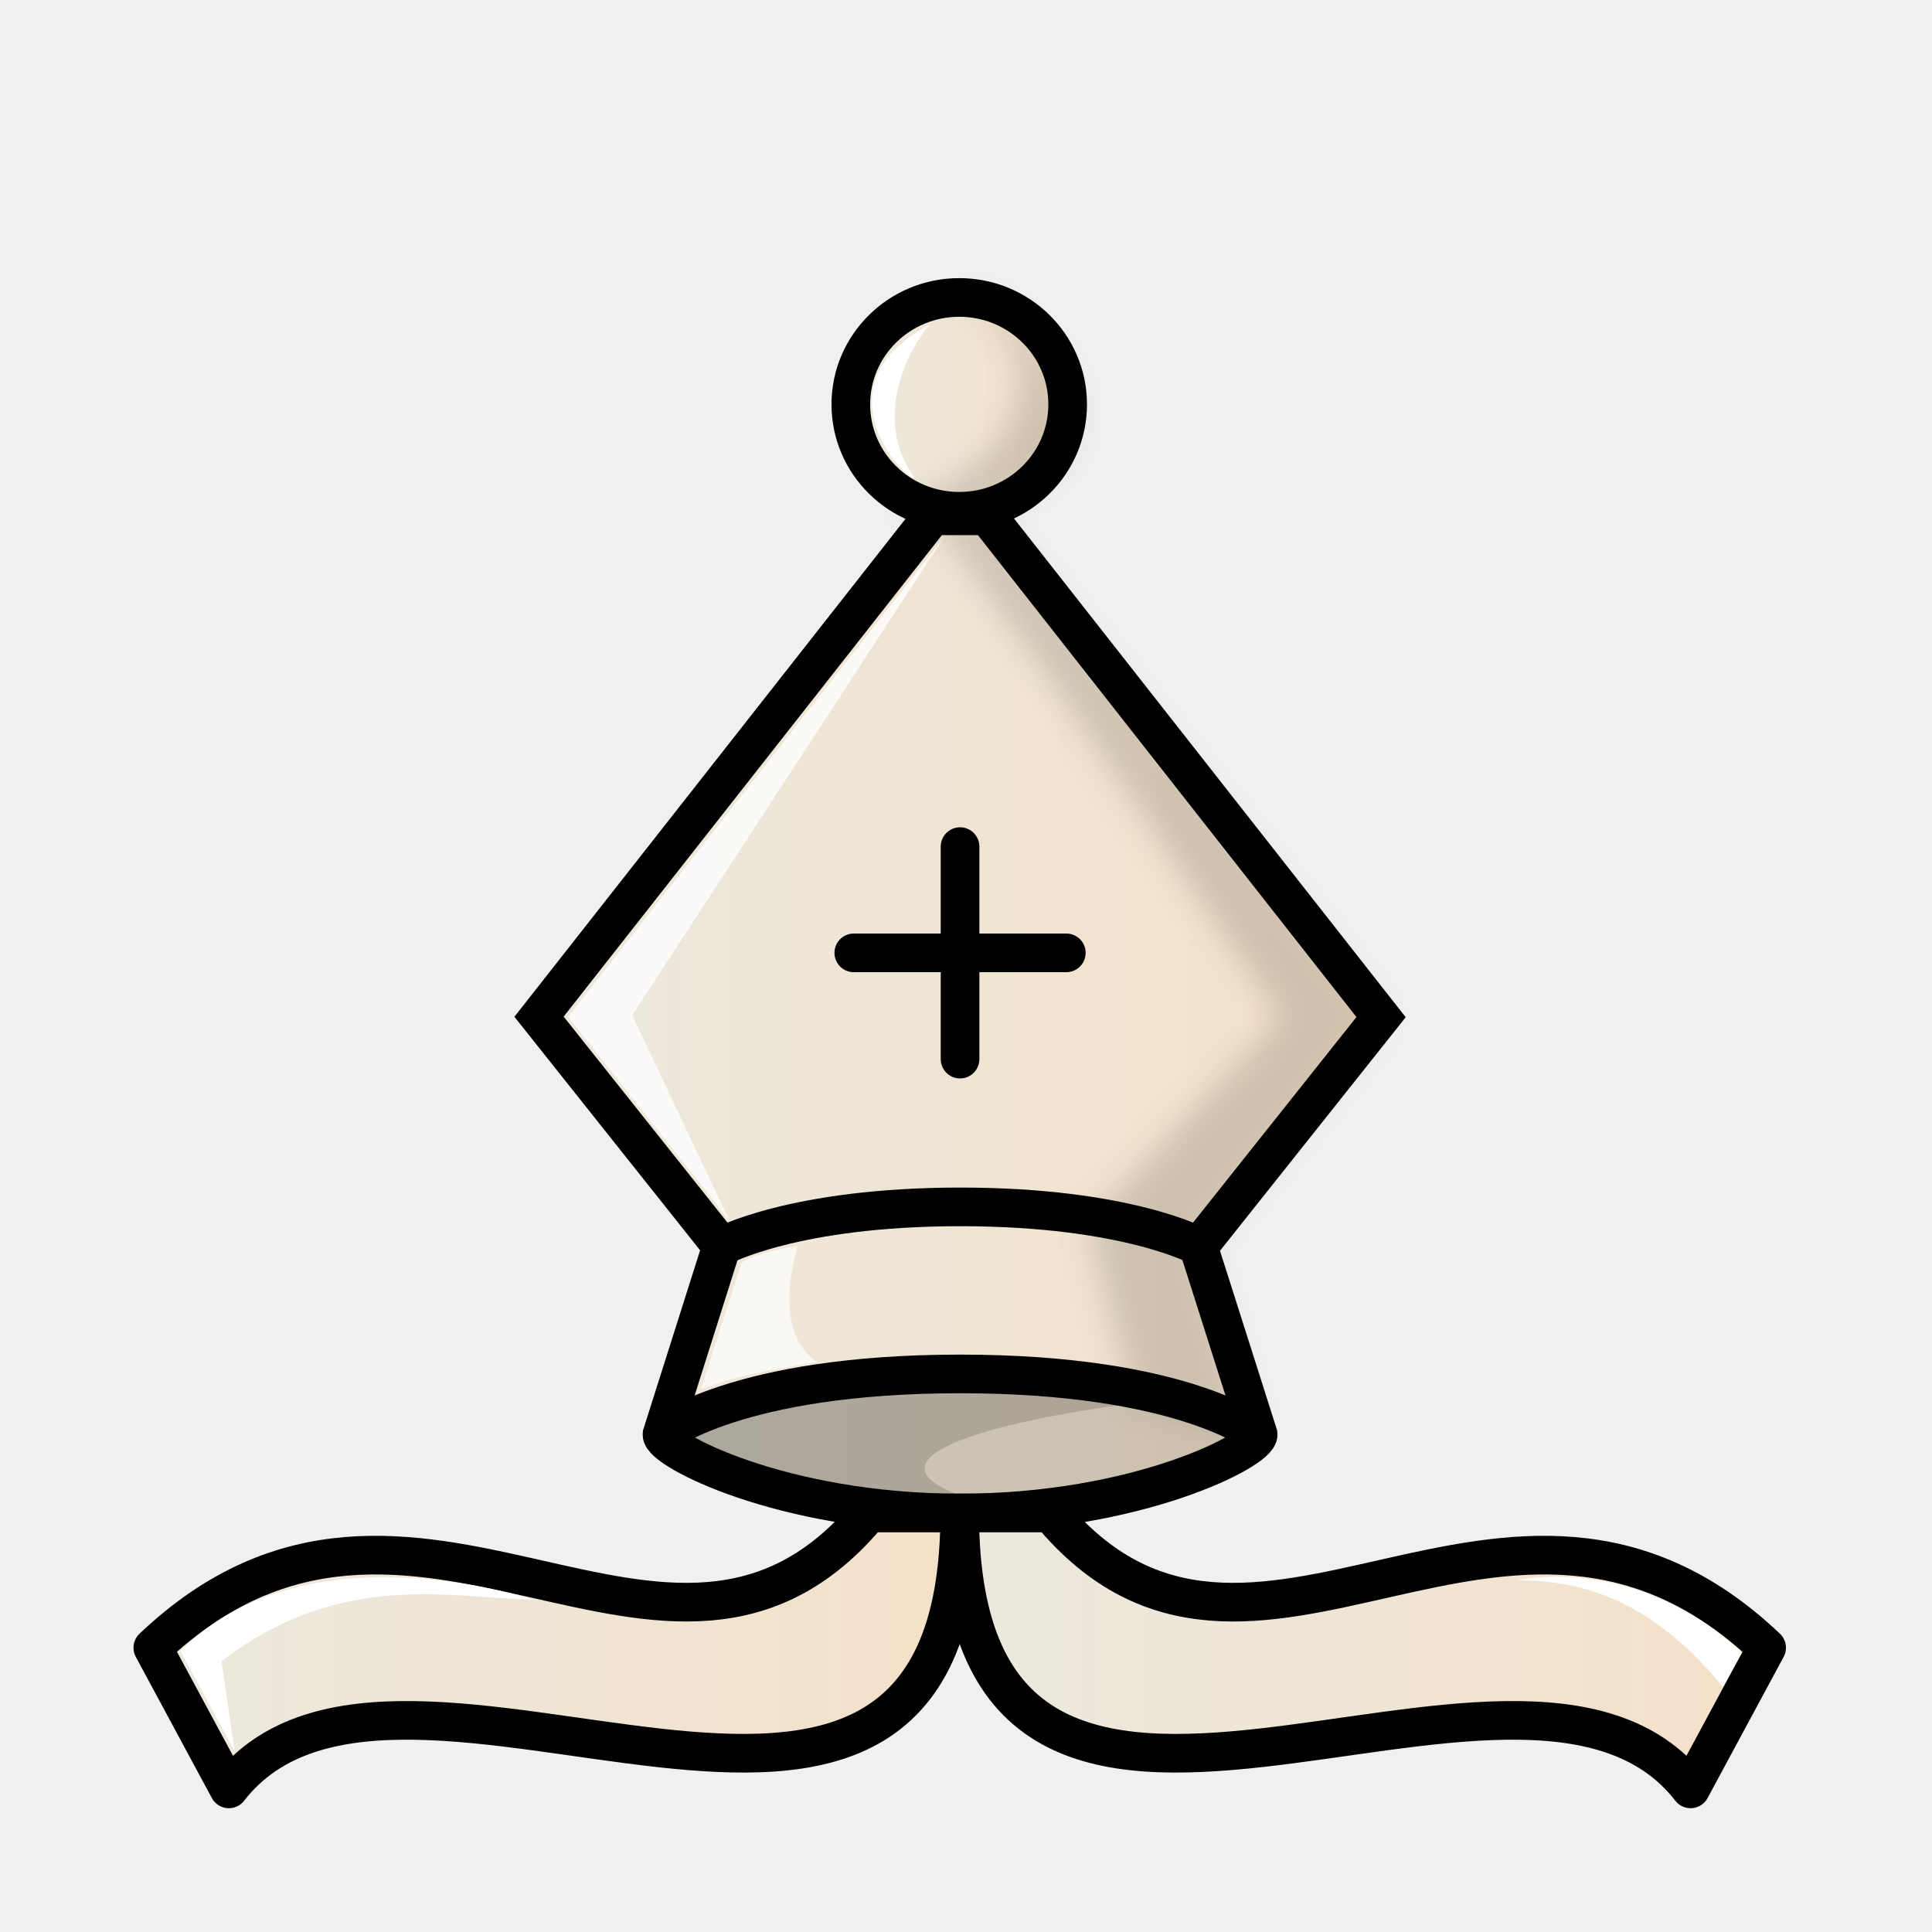
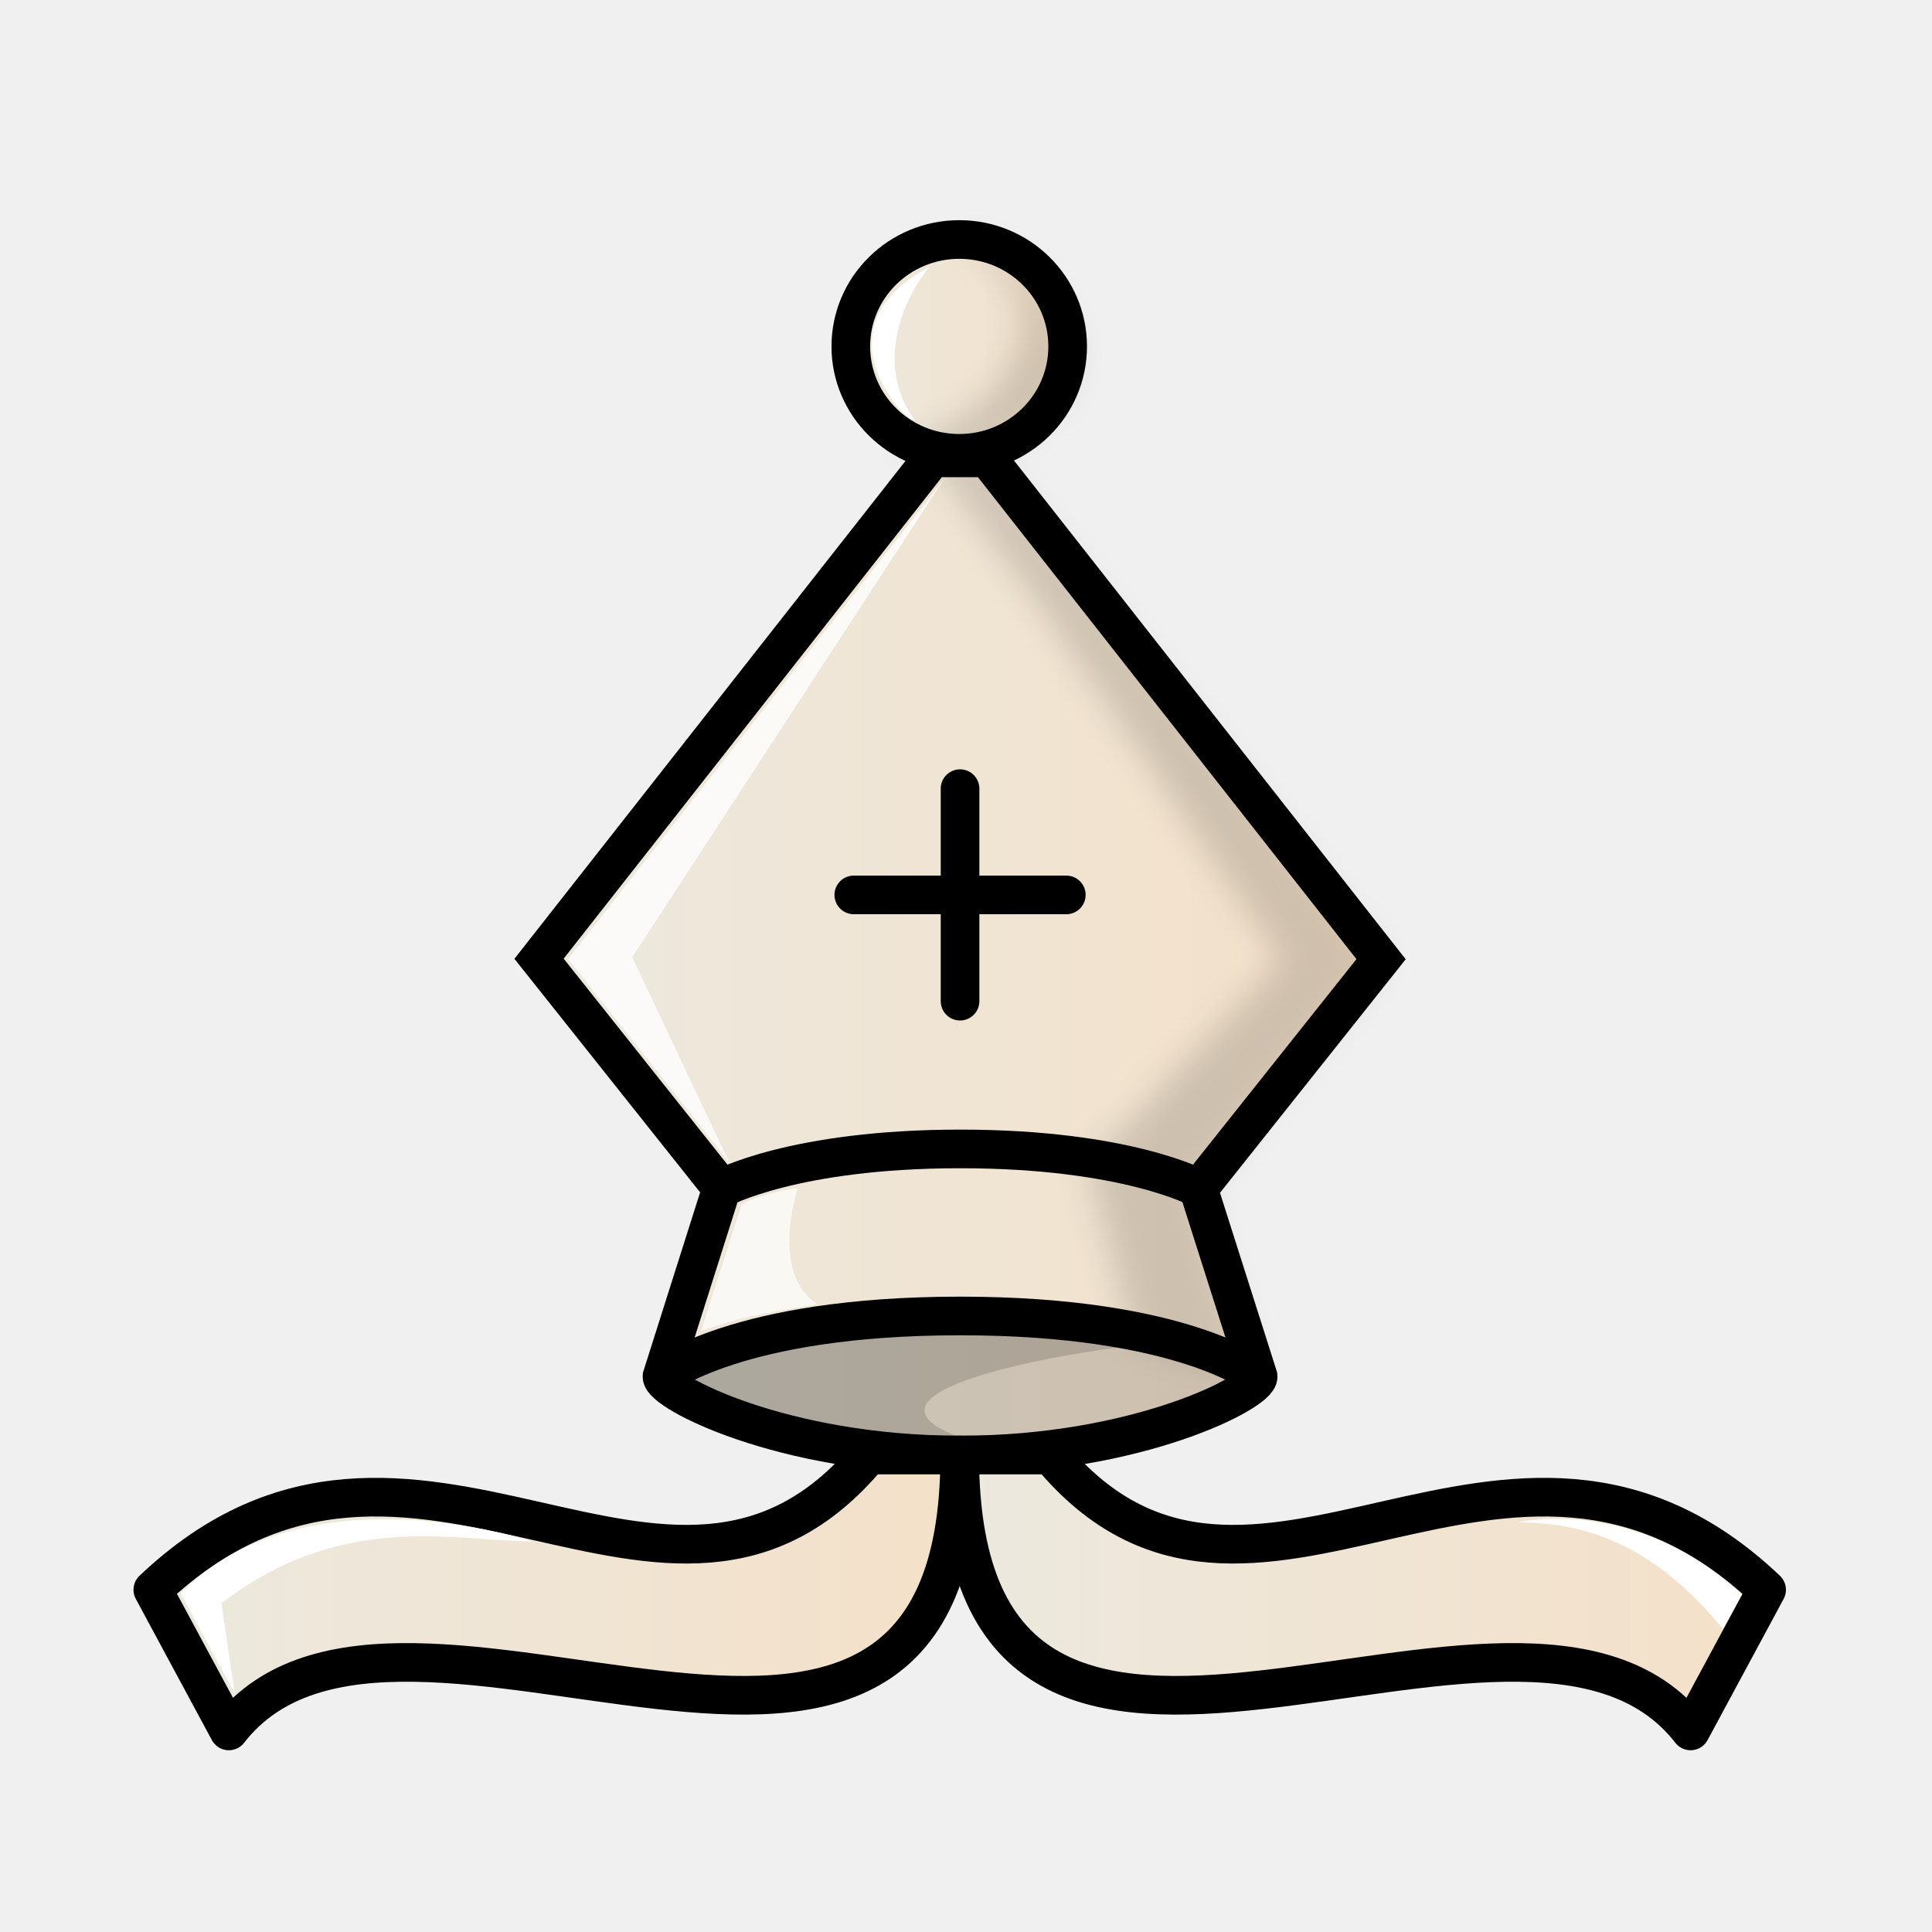
- <svg xmlns="http://www.w3.org/2000/svg" xmlns:xlink="http://www.w3.org/1999/xlink" width="50mm" height="50mm" fill-rule="evenodd" clip-rule="evenodd" image-rendering="optimizeQuality" shape-rendering="geometricPrecision" text-rendering="geometricPrecision" viewBox="0 0 50 50">
+ <svg xmlns="http://www.w3.org/2000/svg" xmlns:xlink="http://www.w3.org/1999/xlink" width="50mm" height="50mm" fill-rule="evenodd" clip-rule="evenodd" image-rendering="optimizeQuality" shape-rendering="geometricPrecision" text-rendering="geometricPrecision" viewBox="0 1.5 50 50">
  <defs>
    <linearGradient id="a" x1="9.241" x2="40.761" y1="27.266" y2="27.266" gradientTransform="matrix(.98495 0 0 .98605 .376 .641)" gradientUnits="userSpaceOnUse">
      <stop offset="0" stop-color="#ece9df" />
      <stop offset="1" stop-color="#f4e0c8" />
    </linearGradient>
    <linearGradient xlink:href="#a" id="b" x1="14.558" x2="35.921" y1="25.93" y2="25.93" gradientTransform="matrix(1.0739 0 0 1.0269 -2.26 -.38)" gradientUnits="userSpaceOnUse" />
    <linearGradient xlink:href="#a" id="c" x1="21.347" x2="29.141" y1="10.312" y2="10.312" gradientTransform="matrix(.83475 0 0 .90883 3.752 1.094)" gradientUnits="userSpaceOnUse" />
    <linearGradient xlink:href="#a" id="f" x1="5.612" x2="25.919" y1="42.295" y2="42.295" gradientTransform="matrix(1.0856 0 0 .94062 -2.555 2.413)" gradientUnits="userSpaceOnUse" />
    <linearGradient xlink:href="#a" id="h" x1="24.848" x2="45.155" y1="42.295" y2="42.295" gradientTransform="matrix(1.0856 0 0 .94062 -2.555 2.413)" gradientUnits="userSpaceOnUse" />
    <linearGradient xlink:href="#a" id="g" x1="5.612" x2="25.919" y1="42.295" y2="42.295" gradientTransform="matrix(1.0856 0 0 .94062 -2.716 2.942)" gradientUnits="userSpaceOnUse" />
    <linearGradient xlink:href="#a" id="i" x1="24.848" x2="45.155" y1="42.295" y2="42.295" gradientTransform="matrix(1.0856 0 0 .94062 -2.716 2.942)" gradientUnits="userSpaceOnUse" />
    <filter id="d" width="1.162" height="1.068" x="-.081" y="-.034" color-interpolation-filters="sRGB">
      <feGaussianBlur stdDeviation=".407" />
    </filter>
    <filter id="j" width="1" height="1" x="0" y="0" color-interpolation-filters="sRGB">
      <feGaussianBlur />
    </filter>
    <filter id="e" width="1.162" height="1.068" x="-.081" y="-.034" color-interpolation-filters="sRGB">
      <feGaussianBlur stdDeviation=".407" />
    </filter>
  </defs>
  <path fill="url(#b)" d="m31.016 32.267 4.726-5.943-10.19-12.975h-.7v-.01h-.712L13.95 26.312l4.726 5.943-1.543 4.867c-.03.386 3.095 2.034 7.713 2.034s7.745-1.648 7.714-2.034z" style="clip-rule:evenodd;fill-rule:evenodd;fill:url(#b);shape-rendering:geometricPrecision;stroke-linecap:round;stroke:#000" />
  <path fill="url(#c)" stroke-linejoin="round" d="M24.826 7.698c-1.55 0-2.807 1.239-2.807 2.767s1.257 2.767 2.807 2.767 2.805-1.239 2.805-2.767c0-1.528-1.255-2.767-2.805-2.767z" style="clip-rule:evenodd;fill-rule:evenodd;fill:url(#c);shape-rendering:geometricPrecision;stroke-linecap:round;stroke-width:1;stroke:#000" />
  <path fill="none" stroke-linejoin="round" d="M22.096 24.66h5.5m-2.75-2.75v5.5" style="clip-rule:evenodd;fill-rule:evenodd;shape-rendering:geometricPrecision;stroke-linecap:round;stroke:#000" />
  <path d="M-549.75-422.16c3.412 1.813.501 4.931-1.526 5.206.462.197.978.31 1.526.31 5.528-1.76 1.318-5.644 0-5.516zm-.688 5.518c3.092 4.115 5.848 8.46 8.724 12.71l-4.806 5.199 1.09 4.422 3 .863-1.354-4.67 4.573-5.815-9.86-12.698h-.678v-.01z" filter="url(#d)" opacity=".25" style="clip-rule:evenodd;fill-rule:evenodd;filter:url(#e);mix-blend-mode:normal;opacity:.15;shape-rendering:geometricPrecision" transform="matrix(1.0334 0 0 1.0218 592.95 439.08)" />
  <path d="M26.073 35.618c-3.087.012-6.397.504-8.369 1.768 2.182 1.501 5.798 1.826 8.885 1.77-7.14-1.445 2.03-2.966 4.844-3.001-1.522-.368-3.71-.544-5.36-.537z" opacity=".2" style="clip-rule:evenodd;fill-rule:evenodd;opacity:.15;shape-rendering:geometricPrecision" />
  <path fill="none" stroke="#000" d="M17.134 37.123s1.925-1.566 7.714-1.566 7.713 1.566 7.713 1.566M18.676 32.256s1.863-1.021 6.175-1.022c4.312 0 6.175 1.022 6.175 1.022" style="clip-rule:evenodd;fill-rule:evenodd;shape-rendering:geometricPrecision" />
  <path fill="#fff" d="M18.872 31.579s.003.008 0 0l-4.17-5.259 9.735-12.43-8.076 12.384z" opacity=".9" style="clip-rule:evenodd;fill-rule:evenodd;image-rendering:optimizeQuality;opacity:.8;shape-rendering:geometricPrecision" />
  <path d="M25 39.156c-5.617 0-7.296-1.77-7.296-1.77s1.679-1.77 7.296-1.77 7.296 1.77 7.296 1.77-1.679 1.77-7.296 1.77z" opacity=".2" style="clip-rule:evenodd;fill-rule:evenodd;opacity:.15;shape-rendering:geometricPrecision" />
  <path fill="url(#f)" stroke-linecap="round" d="M22.488 39.156c-5.193 6.258-11.79-2.915-18.533 3.487l1.968 3.653c4.398-5.672 18.915 5.213 18.915-7.14z" style="clip-rule:evenodd;fill-rule:evenodd;fill:url(#g);shape-rendering:geometricPrecision;stroke-linejoin:round;stroke:#000" />
  <path fill="url(#h)" stroke-linecap="round" d="M27.188 39.156c5.193 6.258 11.79-2.915 18.532 3.487l-1.968 3.653c-4.398-5.672-18.915 5.213-18.915-7.14z" style="clip-rule:evenodd;fill-rule:evenodd;fill:url(#i);shape-rendering:geometricPrecision;stroke-linejoin:round;stroke:#000" />
  <path d="m4.672 42.735 1.404 2.59-.346-2.333c3.12-2.388 5.957-1.62 8.04-1.599 0 0-5.851-1.955-9.098 1.342zM45.08 42.769l-.49.889c-1.905-2.325-3.739-2.756-5.319-2.76 0 0 3.018-.718 5.809 1.871zM23.672 12.366c-.25.066-2.603-2.42.418-3.975-.09-.01-1.758 2.142-.418 3.975z" style="clip-rule:evenodd;fill-rule:evenodd;fill:#fff;image-rendering:optimizeQuality;shape-rendering:geometricPrecision" />
  <path fill="#fff" d="m603.76-67.566 1.05-3.309s.37-.256 1.454-.433c0 0-.745 2.224.508 3.042-2.154.336-2.536.554-3.012.7z" filter="url(#j)" opacity=".7" transform="matrix(1.0007 0 0 .98931 -586.04 102.79)" />
</svg>
